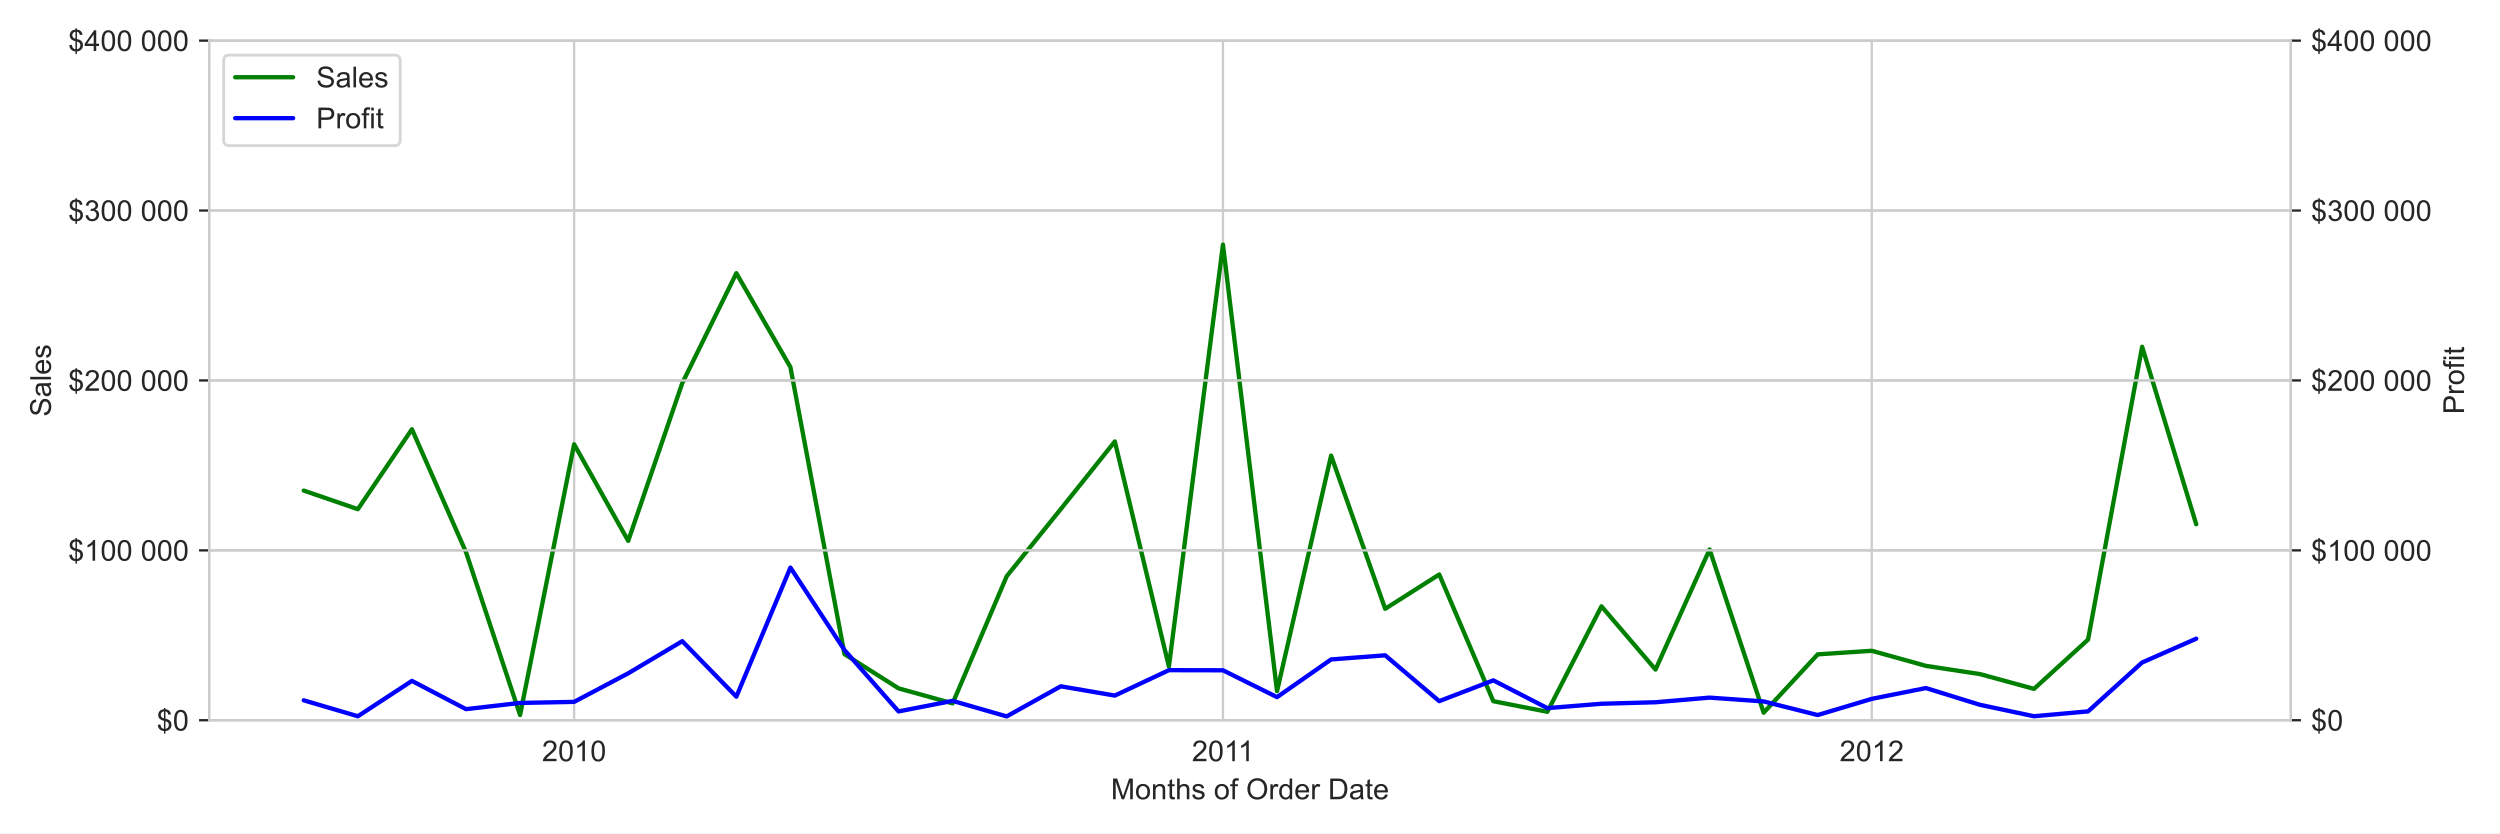
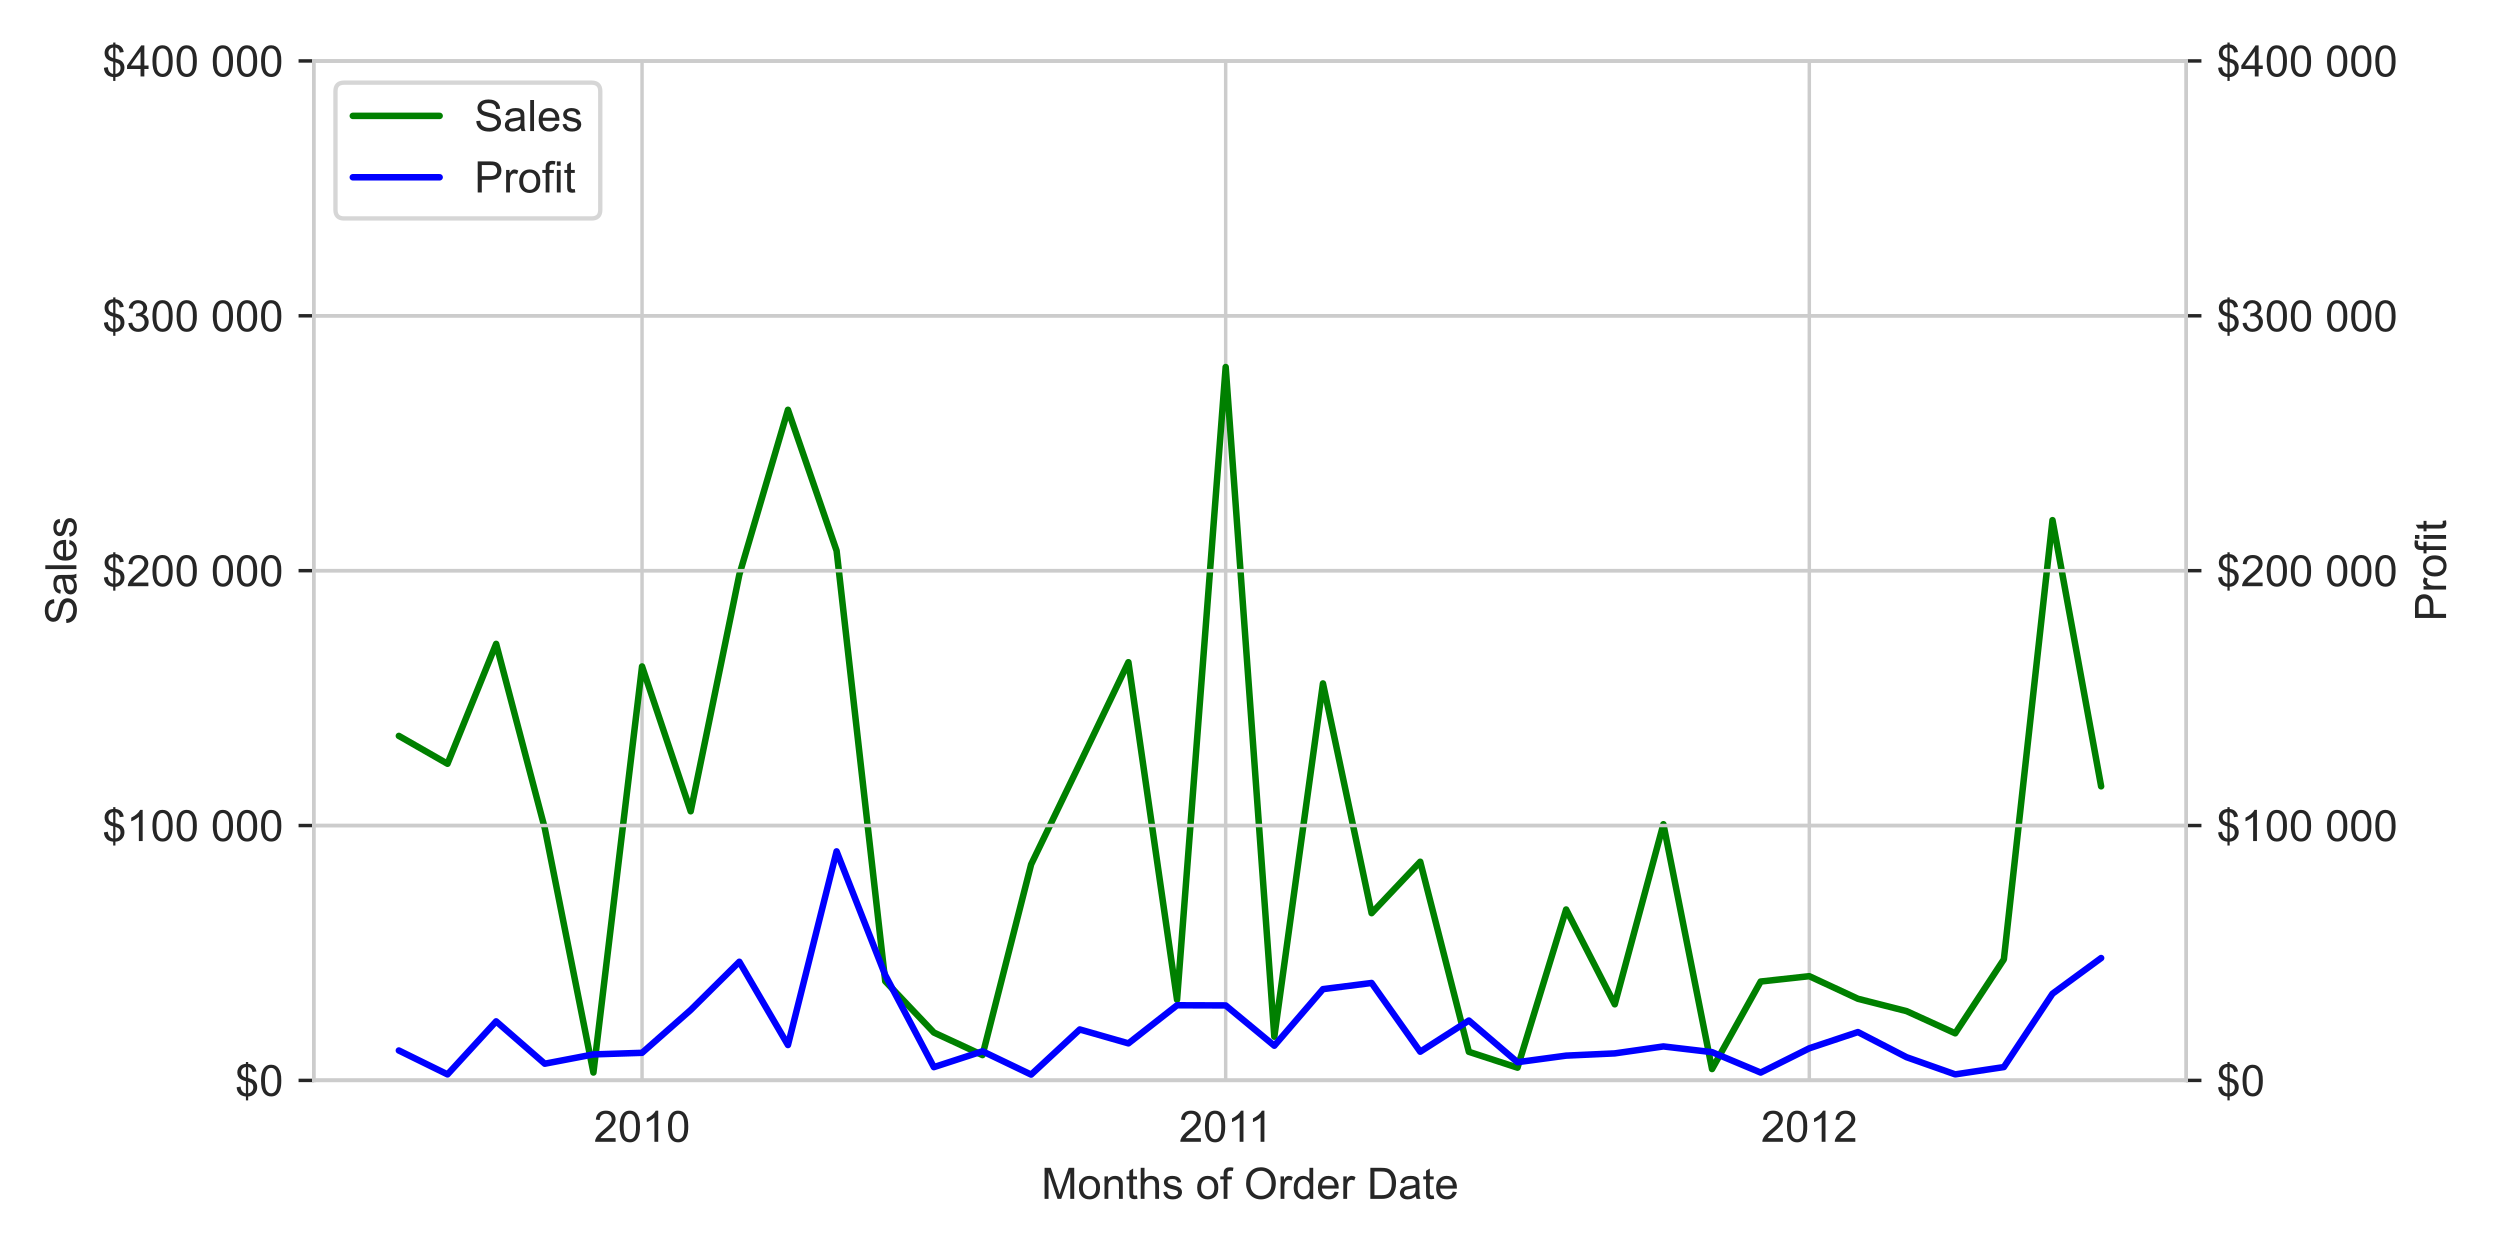
- <svg xmlns="http://www.w3.org/2000/svg" xmlns:xlink="http://www.w3.org/1999/xlink" height="288pt" version="1.1" viewBox="0 0 864 288" width="864pt">
+ <svg xmlns="http://www.w3.org/2000/svg" xmlns:xlink="http://www.w3.org/1999/xlink" height="288pt" version="1.1" viewBox="0 0 576 288" width="576pt">
  <defs>
    <style type="text/css">
*{stroke-linecap:butt;stroke-linejoin:round;}
  </style>
  </defs>
  <g id="figure_1">
    <g id="patch_1">
-       <path d="M 0 288  L 864 288  L 864 0  L 0 0  z " style="fill:#ffffff;" />
+       <path d="M 0 288  L 576 288  L 576 0  L 0 0  z " style="fill:#ffffff;" />
    </g>
    <g id="axes_1">
      <g id="patch_2">
-         <path d="M 72.29 248.92  L 791.71 248.92  L 791.71 14.04  L 72.29 14.04  z " style="fill:#ffffff;" />
+         <path d="M 72.29 248.92  L 503.71 248.92  L 503.71 14.04  L 72.29 14.04  z " style="fill:#ffffff;" />
      </g>
      <g id="matplotlib.axis_1">
        <g id="xtick_1">
          <g id="line2d_1">
-             <path clip-path="url(#p6f7f125be4)" d="M 198.422 248.92  L 198.422 14.04  " style="fill:none;stroke:#cccccc;stroke-linecap:round;stroke-width:0.8;" />
+             <path clip-path="url(#pd1555f19c0)" d="M 147.929 248.92  L 147.929 14.04  " style="fill:none;stroke:#cccccc;stroke-linecap:round;stroke-width:0.8;" />
          </g>
          <g id="text_1">
            <defs>
              <path d="M 50.344 8.453  L 50.344 0  L 3.031 0  Q 2.938 3.172 4.047 6.109  Q 5.859 10.938 9.828 15.625  Q 13.812 20.312 21.344 26.469  Q 33.016 36.031 37.109 41.625  Q 41.219 47.219 41.219 52.203  Q 41.219 57.422 37.469 61  Q 33.734 64.594 27.734 64.594  Q 21.391 64.594 17.578 60.781  Q 13.766 56.984 13.719 50.25  L 4.688 51.172  Q 5.609 61.281 11.656 66.578  Q 17.719 71.875 27.938 71.875  Q 38.234 71.875 44.234 66.156  Q 50.25 60.453 50.25 52  Q 50.25 47.703 48.484 43.547  Q 46.734 39.406 42.656 34.812  Q 38.578 30.219 29.109 22.219  Q 21.188 15.578 18.938 13.203  Q 16.703 10.844 15.234 8.453  z " id="ArialMT-50" />
              <path d="M 4.156 35.297  Q 4.156 48 6.766 55.734  Q 9.375 63.484 14.516 67.672  Q 19.672 71.875 27.484 71.875  Q 33.25 71.875 37.594 69.547  Q 41.938 67.234 44.766 62.859  Q 47.609 58.5 49.219 52.219  Q 50.828 45.953 50.828 35.297  Q 50.828 22.703 48.234 14.969  Q 45.656 7.234 40.5 3  Q 35.359 -1.219 27.484 -1.219  Q 17.141 -1.219 11.234 6.203  Q 4.156 15.141 4.156 35.297  z M 13.188 35.297  Q 13.188 17.672 17.312 11.828  Q 21.438 6 27.484 6  Q 33.547 6 37.672 11.859  Q 41.797 17.719 41.797 35.297  Q 41.797 52.984 37.672 58.781  Q 33.547 64.594 27.391 64.594  Q 21.344 64.594 17.719 59.469  Q 13.188 52.938 13.188 35.297  z " id="ArialMT-48" />
              <path d="M 37.25 0  L 28.469 0  L 28.469 56  Q 25.297 52.984 20.141 49.953  Q 14.984 46.922 10.891 45.406  L 10.891 53.906  Q 18.266 57.375 23.781 62.297  Q 29.297 67.234 31.594 71.875  L 37.25 71.875  z " id="ArialMT-49" />
            </defs>
-             <g style="fill:#262626;" transform="translate(187.3002 263.0778)scale(0.1 -0.1)">
+             <g style="fill:#262626;" transform="translate(136.8067 263.0778)scale(0.1 -0.1)">
              <use xlink:href="#ArialMT-50" />
              <use x="55.615" xlink:href="#ArialMT-48" />
              <use x="111.23" xlink:href="#ArialMT-49" />
              <use x="166.846" xlink:href="#ArialMT-48" />
            </g>
          </g>
        </g>
        <g id="xtick_2">
          <g id="line2d_2">
-             <path clip-path="url(#p6f7f125be4)" d="M 422.657 248.92  L 422.657 14.04  " style="fill:none;stroke:#cccccc;stroke-linecap:round;stroke-width:0.8;" />
+             <path clip-path="url(#pd1555f19c0)" d="M 282.397 248.92  L 282.397 14.04  " style="fill:none;stroke:#cccccc;stroke-linecap:round;stroke-width:0.8;" />
          </g>
          <g id="text_2">
-             <g style="fill:#262626;" transform="translate(411.9038 263.0778)scale(0.1 -0.1)">
+             <g style="fill:#262626;" transform="translate(271.644 263.0778)scale(0.1 -0.1)">
              <use xlink:href="#ArialMT-50" />
              <use x="55.615" xlink:href="#ArialMT-48" />
              <use x="111.23" xlink:href="#ArialMT-49" />
              <use x="159.471" xlink:href="#ArialMT-49" />
            </g>
          </g>
        </g>
        <g id="xtick_3">
          <g id="line2d_3">
-             <path clip-path="url(#p6f7f125be4)" d="M 646.892 248.92  L 646.892 14.04  " style="fill:none;stroke:#cccccc;stroke-linecap:round;stroke-width:0.8;" />
+             <path clip-path="url(#pd1555f19c0)" d="M 416.866 248.92  L 416.866 14.04  " style="fill:none;stroke:#cccccc;stroke-linecap:round;stroke-width:0.8;" />
          </g>
          <g id="text_3">
-             <g style="fill:#262626;" transform="translate(635.7698 263.0778)scale(0.1 -0.1)">
+             <g style="fill:#262626;" transform="translate(405.7438 263.0778)scale(0.1 -0.1)">
              <use xlink:href="#ArialMT-50" />
              <use x="55.615" xlink:href="#ArialMT-48" />
              <use x="111.23" xlink:href="#ArialMT-49" />
              <use x="166.846" xlink:href="#ArialMT-50" />
            </g>
          </g>
        </g>
        <g id="text_4">
          <defs>
            <path d="M 7.422 0  L 7.422 71.578  L 21.688 71.578  L 38.625 20.906  Q 40.969 13.812 42.047 10.297  Q 43.266 14.203 45.844 21.781  L 62.984 71.578  L 75.734 71.578  L 75.734 0  L 66.609 0  L 66.609 59.906  L 45.797 0  L 37.25 0  L 16.547 60.938  L 16.547 0  z " id="ArialMT-77" />
            <path d="M 3.328 25.922  Q 3.328 40.328 11.328 47.266  Q 18.016 53.031 27.641 53.031  Q 38.328 53.031 45.109 46.016  Q 51.906 39.016 51.906 26.656  Q 51.906 16.656 48.906 10.906  Q 45.906 5.172 40.156 2  Q 34.422 -1.172 27.641 -1.172  Q 16.75 -1.172 10.031 5.812  Q 3.328 12.797 3.328 25.922  z M 12.359 25.922  Q 12.359 15.969 16.703 11.016  Q 21.047 6.062 27.641 6.062  Q 34.188 6.062 38.531 11.031  Q 42.875 16.016 42.875 26.219  Q 42.875 35.844 38.5 40.797  Q 34.125 45.75 27.641 45.75  Q 21.047 45.75 16.703 40.812  Q 12.359 35.891 12.359 25.922  z " id="ArialMT-111" />
            <path d="M 6.594 0  L 6.594 51.859  L 14.5 51.859  L 14.5 44.484  Q 20.219 53.031 31 53.031  Q 35.688 53.031 39.625 51.344  Q 43.562 49.656 45.516 46.922  Q 47.469 44.188 48.25 40.438  Q 48.734 37.984 48.734 31.891  L 48.734 0  L 39.938 0  L 39.938 31.547  Q 39.938 36.922 38.906 39.578  Q 37.891 42.234 35.281 43.812  Q 32.672 45.406 29.156 45.406  Q 23.531 45.406 19.453 41.844  Q 15.375 38.281 15.375 28.328  L 15.375 0  z " id="ArialMT-110" />
            <path d="M 25.781 7.859  L 27.047 0.094  Q 23.344 -0.688 20.406 -0.688  Q 15.625 -0.688 12.984 0.828  Q 10.359 2.344 9.281 4.812  Q 8.203 7.281 8.203 15.188  L 8.203 45.016  L 1.766 45.016  L 1.766 51.859  L 8.203 51.859  L 8.203 64.703  L 16.938 69.969  L 16.938 51.859  L 25.781 51.859  L 25.781 45.016  L 16.938 45.016  L 16.938 14.703  Q 16.938 10.938 17.406 9.859  Q 17.875 8.797 18.922 8.156  Q 19.969 7.516 21.922 7.516  Q 23.391 7.516 25.781 7.859  z " id="ArialMT-116" />
            <path d="M 6.594 0  L 6.594 71.578  L 15.375 71.578  L 15.375 45.906  Q 21.531 53.031 30.906 53.031  Q 36.672 53.031 40.922 50.75  Q 45.172 48.484 47 44.484  Q 48.828 40.484 48.828 32.859  L 48.828 0  L 40.047 0  L 40.047 32.859  Q 40.047 39.453 37.188 42.453  Q 34.328 45.453 29.109 45.453  Q 25.203 45.453 21.75 43.422  Q 18.312 41.406 16.844 37.938  Q 15.375 34.469 15.375 28.375  L 15.375 0  z " id="ArialMT-104" />
            <path d="M 3.078 15.484  L 11.766 16.844  Q 12.5 11.625 15.844 8.844  Q 19.188 6.062 25.203 6.062  Q 31.25 6.062 34.172 8.516  Q 37.109 10.984 37.109 14.312  Q 37.109 17.281 34.516 19  Q 32.719 20.172 25.531 21.969  Q 15.875 24.422 12.141 26.203  Q 8.406 27.984 6.469 31.125  Q 4.547 34.281 4.547 38.094  Q 4.547 41.547 6.125 44.5  Q 7.719 47.469 10.453 49.422  Q 12.5 50.922 16.031 51.969  Q 19.578 53.031 23.641 53.031  Q 29.734 53.031 34.344 51.266  Q 38.969 49.516 41.156 46.5  Q 43.359 43.5 44.188 38.484  L 35.594 37.312  Q 35.016 41.312 32.203 43.547  Q 29.391 45.797 24.266 45.797  Q 18.219 45.797 15.625 43.797  Q 13.031 41.797 13.031 39.109  Q 13.031 37.406 14.109 36.031  Q 15.188 34.625 17.484 33.688  Q 18.797 33.203 25.25 31.453  Q 34.578 28.953 38.25 27.359  Q 41.938 25.781 44.031 22.75  Q 46.141 19.734 46.141 15.234  Q 46.141 10.844 43.578 6.953  Q 41.016 3.078 36.172 0.953  Q 31.344 -1.172 25.25 -1.172  Q 15.141 -1.172 9.844 3.031  Q 4.547 7.234 3.078 15.484  z " id="ArialMT-115" />
            <path id="ArialMT-32" />
            <path d="M 8.688 0  L 8.688 45.016  L 0.922 45.016  L 0.922 51.859  L 8.688 51.859  L 8.688 57.375  Q 8.688 62.594 9.625 65.141  Q 10.891 68.562 14.078 70.672  Q 17.281 72.797 23.047 72.797  Q 26.766 72.797 31.25 71.922  L 29.938 64.266  Q 27.203 64.75 24.75 64.75  Q 20.75 64.75 19.094 63.031  Q 17.438 61.328 17.438 56.641  L 17.438 51.859  L 27.547 51.859  L 27.547 45.016  L 17.438 45.016  L 17.438 0  z " id="ArialMT-102" />
            <path d="M 4.828 34.859  Q 4.828 52.688 14.391 62.766  Q 23.969 72.859 39.109 72.859  Q 49.031 72.859 56.984 68.109  Q 64.938 63.375 69.109 54.906  Q 73.297 46.438 73.297 35.688  Q 73.297 24.812 68.891 16.219  Q 64.5 7.625 56.438 3.203  Q 48.391 -1.219 39.062 -1.219  Q 28.953 -1.219 20.984 3.656  Q 13.031 8.547 8.922 16.984  Q 4.828 25.438 4.828 34.859  z M 14.594 34.719  Q 14.594 21.781 21.547 14.328  Q 28.516 6.891 39.016 6.891  Q 49.703 6.891 56.609 14.406  Q 63.531 21.922 63.531 35.75  Q 63.531 44.484 60.578 51  Q 57.625 57.516 51.922 61.109  Q 46.234 64.703 39.156 64.703  Q 29.109 64.703 21.844 57.781  Q 14.594 50.875 14.594 34.719  z " id="ArialMT-79" />
            <path d="M 6.5 0  L 6.5 51.859  L 14.406 51.859  L 14.406 44  Q 17.438 49.516 20 51.266  Q 22.562 53.031 25.641 53.031  Q 30.078 53.031 34.672 50.203  L 31.641 42.047  Q 28.422 43.953 25.203 43.953  Q 22.312 43.953 20.016 42.219  Q 17.719 40.484 16.75 37.406  Q 15.281 32.719 15.281 27.156  L 15.281 0  z " id="ArialMT-114" />
            <path d="M 40.234 0  L 40.234 6.547  Q 35.297 -1.172 25.734 -1.172  Q 19.531 -1.172 14.328 2.25  Q 9.125 5.672 6.266 11.797  Q 3.422 17.922 3.422 25.875  Q 3.422 33.641 6 39.969  Q 8.594 46.297 13.766 49.656  Q 18.953 53.031 25.344 53.031  Q 30.031 53.031 33.688 51.047  Q 37.359 49.078 39.656 45.906  L 39.656 71.578  L 48.391 71.578  L 48.391 0  z M 12.453 25.875  Q 12.453 15.922 16.641 10.984  Q 20.844 6.062 26.562 6.062  Q 32.328 6.062 36.344 10.766  Q 40.375 15.484 40.375 25.141  Q 40.375 35.797 36.266 40.766  Q 32.172 45.75 26.172 45.75  Q 20.312 45.75 16.375 40.969  Q 12.453 36.188 12.453 25.875  z " id="ArialMT-100" />
            <path d="M 42.094 16.703  L 51.172 15.578  Q 49.031 7.625 43.219 3.219  Q 37.406 -1.172 28.375 -1.172  Q 17 -1.172 10.328 5.828  Q 3.656 12.844 3.656 25.484  Q 3.656 38.578 10.391 45.797  Q 17.141 53.031 27.875 53.031  Q 38.281 53.031 44.875 45.953  Q 51.469 38.875 51.469 26.031  Q 51.469 25.25 51.422 23.688  L 12.75 23.688  Q 13.234 15.141 17.578 10.594  Q 21.922 6.062 28.422 6.062  Q 33.25 6.062 36.672 8.594  Q 40.094 11.141 42.094 16.703  z M 13.234 30.906  L 42.188 30.906  Q 41.609 37.453 38.875 40.719  Q 34.672 45.797 27.984 45.797  Q 21.922 45.797 17.797 41.75  Q 13.672 37.703 13.234 30.906  z " id="ArialMT-101" />
            <path d="M 7.719 0  L 7.719 71.578  L 32.375 71.578  Q 40.719 71.578 45.125 70.562  Q 51.266 69.141 55.609 65.438  Q 61.281 60.641 64.078 53.188  Q 66.891 45.75 66.891 36.188  Q 66.891 28.031 64.984 21.734  Q 63.094 15.438 60.109 11.297  Q 57.125 7.172 53.578 4.797  Q 50.047 2.438 45.047 1.219  Q 40.047 0 33.547 0  z M 17.188 8.453  L 32.469 8.453  Q 39.547 8.453 43.578 9.766  Q 47.609 11.078 50 13.484  Q 53.375 16.844 55.25 22.531  Q 57.125 28.219 57.125 36.328  Q 57.125 47.562 53.438 53.594  Q 49.75 59.625 44.484 61.672  Q 40.672 63.141 32.234 63.141  L 17.188 63.141  z " id="ArialMT-68" />
            <path d="M 40.438 6.391  Q 35.547 2.25 31.031 0.531  Q 26.516 -1.172 21.344 -1.172  Q 12.797 -1.172 8.203 3  Q 3.609 7.172 3.609 13.672  Q 3.609 17.484 5.344 20.625  Q 7.078 23.781 9.891 25.688  Q 12.703 27.594 16.219 28.562  Q 18.797 29.25 24.031 29.891  Q 34.672 31.156 39.703 32.906  Q 39.75 34.719 39.75 35.203  Q 39.75 40.578 37.25 42.781  Q 33.891 45.75 27.25 45.75  Q 21.047 45.75 18.094 43.578  Q 15.141 41.406 13.719 35.891  L 5.125 37.062  Q 6.297 42.578 8.984 45.969  Q 11.672 49.359 16.75 51.188  Q 21.828 53.031 28.516 53.031  Q 35.156 53.031 39.297 51.469  Q 43.453 49.906 45.406 47.531  Q 47.359 45.172 48.141 41.547  Q 48.578 39.312 48.578 33.453  L 48.578 21.734  Q 48.578 9.469 49.141 6.219  Q 49.703 2.984 51.375 0  L 42.188 0  Q 40.828 2.734 40.438 6.391  z M 39.703 26.031  Q 34.906 24.078 25.344 22.703  Q 19.922 21.922 17.672 20.938  Q 15.438 19.969 14.203 18.094  Q 12.984 16.219 12.984 13.922  Q 12.984 10.406 15.641 8.062  Q 18.312 5.719 23.438 5.719  Q 28.516 5.719 32.469 7.938  Q 36.422 10.156 38.281 14.016  Q 39.703 17 39.703 22.797  z " id="ArialMT-97" />
          </defs>
-           <g style="fill:#262626;" transform="translate(383.9273 276.2231)scale(0.1 -0.1)">
+           <g style="fill:#262626;" transform="translate(239.9273 276.2231)scale(0.1 -0.1)">
            <use xlink:href="#ArialMT-77" />
            <use x="83.301" xlink:href="#ArialMT-111" />
            <use x="138.916" xlink:href="#ArialMT-110" />
            <use x="194.531" xlink:href="#ArialMT-116" />
            <use x="222.314" xlink:href="#ArialMT-104" />
            <use x="277.93" xlink:href="#ArialMT-115" />
            <use x="327.93" xlink:href="#ArialMT-32" />
            <use x="355.713" xlink:href="#ArialMT-111" />
            <use x="411.328" xlink:href="#ArialMT-102" />
            <use x="439.111" xlink:href="#ArialMT-32" />
            <use x="466.895" xlink:href="#ArialMT-79" />
            <use x="544.678" xlink:href="#ArialMT-114" />
            <use x="577.979" xlink:href="#ArialMT-100" />
            <use x="633.594" xlink:href="#ArialMT-101" />
            <use x="689.209" xlink:href="#ArialMT-114" />
            <use x="722.51" xlink:href="#ArialMT-32" />
            <use x="750.293" xlink:href="#ArialMT-68" />
            <use x="822.51" xlink:href="#ArialMT-97" />
            <use x="878.125" xlink:href="#ArialMT-116" />
            <use x="905.908" xlink:href="#ArialMT-101" />
          </g>
        </g>
      </g>
      <g id="matplotlib.axis_2">
        <g id="ytick_1">
          <g id="line2d_4">
-             <path clip-path="url(#p6f7f125be4)" d="M 72.29 248.92  L 791.71 248.92  " style="fill:none;stroke:#cccccc;stroke-linecap:round;stroke-width:0.8;" />
+             <path clip-path="url(#pd1555f19c0)" d="M 72.29 248.92  L 503.71 248.92  " style="fill:none;stroke:#cccccc;stroke-linecap:round;stroke-width:0.8;" />
          </g>
          <g id="line2d_5">
            <defs>
-               <path d="M 0 0  L -3.5 0  " id="m0814fa5a3f" style="stroke:#262626;stroke-width:0.8;" />
-             </defs>
-             <g>
-               <use style="fill:#262626;stroke:#262626;stroke-width:0.8;" x="72.29" xlink:href="#m0814fa5a3f" y="248.92" />
+               <path d="M 0 0  L -3.5 0  " id="m3a293827e2" style="stroke:#262626;stroke-width:0.8;" />
+             </defs>
+             <g>
+               <use style="fill:#262626;stroke:#262626;stroke-width:0.8;" x="72.29" xlink:href="#m3a293827e2" y="248.92" />
            </g>
          </g>
          <g id="text_5">
            <defs>
              <path d="M 24.906 -10.297  L 24.906 -1.516  Q 18.312 -0.688 14.188 1.438  Q 10.062 3.562 7.047 8.297  Q 4.047 13.031 3.562 19.875  L 12.406 21.531  Q 13.422 14.453 16.016 11.141  Q 19.734 6.453 24.906 5.906  L 24.906 33.891  Q 19.484 34.906 13.812 38.094  Q 9.625 40.438 7.344 44.578  Q 5.078 48.734 5.078 54  Q 5.078 63.375 11.719 69.188  Q 16.156 73.094 24.906 73.969  L 24.906 78.172  L 30.078 78.172  L 30.078 73.969  Q 37.75 73.25 42.234 69.484  Q 48 64.703 49.172 56.344  L 40.094 54.984  Q 39.312 60.156 36.844 62.906  Q 34.375 65.672 30.078 66.547  L 30.078 41.219  Q 36.719 39.547 38.875 38.625  Q 42.969 36.812 45.547 34.219  Q 48.141 31.641 49.531 28.078  Q 50.922 24.516 50.922 20.359  Q 50.922 11.234 45.109 5.125  Q 39.312 -0.984 30.078 -1.422  L 30.078 -10.297  z M 24.906 66.656  Q 19.781 65.875 16.828 62.547  Q 13.875 59.234 13.875 54.688  Q 13.875 50.203 16.375 47.172  Q 18.891 44.141 24.906 42.328  z M 30.078 5.906  Q 35.203 6.547 38.547 10.344  Q 41.891 14.156 41.891 19.781  Q 41.891 24.562 39.516 27.469  Q 37.156 30.375 30.078 32.672  z " id="ArialMT-36" />
            </defs>
            <g style="fill:#262626;" transform="translate(54.16813 252.4989)scale(0.1 -0.1)">
              <use xlink:href="#ArialMT-36" />
              <use x="55.615" xlink:href="#ArialMT-48" />
            </g>
          </g>
        </g>
        <g id="ytick_2">
          <g id="line2d_6">
-             <path clip-path="url(#p6f7f125be4)" d="M 72.29 190.2  L 791.71 190.2  " style="fill:none;stroke:#cccccc;stroke-linecap:round;stroke-width:0.8;" />
+             <path clip-path="url(#pd1555f19c0)" d="M 72.29 190.2  L 503.71 190.2  " style="fill:none;stroke:#cccccc;stroke-linecap:round;stroke-width:0.8;" />
          </g>
          <g id="line2d_7">
            <g>
-               <use style="fill:#262626;stroke:#262626;stroke-width:0.8;" x="72.29" xlink:href="#m0814fa5a3f" y="190.2" />
+               <use style="fill:#262626;stroke:#262626;stroke-width:0.8;" x="72.29" xlink:href="#m3a293827e2" y="190.2" />
            </g>
          </g>
          <g id="text_6">
            <g style="fill:#262626;" transform="translate(23.58531 193.7789)scale(0.1 -0.1)">
              <use xlink:href="#ArialMT-36" />
              <use x="55.615" xlink:href="#ArialMT-49" />
              <use x="111.23" xlink:href="#ArialMT-48" />
              <use x="166.846" xlink:href="#ArialMT-48" />
              <use x="222.461" xlink:href="#ArialMT-32" />
              <use x="250.244" xlink:href="#ArialMT-48" />
              <use x="305.859" xlink:href="#ArialMT-48" />
              <use x="361.475" xlink:href="#ArialMT-48" />
            </g>
          </g>
        </g>
        <g id="ytick_3">
          <g id="line2d_8">
-             <path clip-path="url(#p6f7f125be4)" d="M 72.29 131.48  L 791.71 131.48  " style="fill:none;stroke:#cccccc;stroke-linecap:round;stroke-width:0.8;" />
+             <path clip-path="url(#pd1555f19c0)" d="M 72.29 131.48  L 503.71 131.48  " style="fill:none;stroke:#cccccc;stroke-linecap:round;stroke-width:0.8;" />
          </g>
          <g id="line2d_9">
            <g>
-               <use style="fill:#262626;stroke:#262626;stroke-width:0.8;" x="72.29" xlink:href="#m0814fa5a3f" y="131.48" />
+               <use style="fill:#262626;stroke:#262626;stroke-width:0.8;" x="72.29" xlink:href="#m3a293827e2" y="131.48" />
            </g>
          </g>
          <g id="text_7">
            <g style="fill:#262626;" transform="translate(23.58531 135.0589)scale(0.1 -0.1)">
              <use xlink:href="#ArialMT-36" />
              <use x="55.615" xlink:href="#ArialMT-50" />
              <use x="111.23" xlink:href="#ArialMT-48" />
              <use x="166.846" xlink:href="#ArialMT-48" />
              <use x="222.461" xlink:href="#ArialMT-32" />
              <use x="250.244" xlink:href="#ArialMT-48" />
              <use x="305.859" xlink:href="#ArialMT-48" />
              <use x="361.475" xlink:href="#ArialMT-48" />
            </g>
          </g>
        </g>
        <g id="ytick_4">
          <g id="line2d_10">
-             <path clip-path="url(#p6f7f125be4)" d="M 72.29 72.76  L 791.71 72.76  " style="fill:none;stroke:#cccccc;stroke-linecap:round;stroke-width:0.8;" />
+             <path clip-path="url(#pd1555f19c0)" d="M 72.29 72.76  L 503.71 72.76  " style="fill:none;stroke:#cccccc;stroke-linecap:round;stroke-width:0.8;" />
          </g>
          <g id="line2d_11">
            <g>
-               <use style="fill:#262626;stroke:#262626;stroke-width:0.8;" x="72.29" xlink:href="#m0814fa5a3f" y="72.76" />
+               <use style="fill:#262626;stroke:#262626;stroke-width:0.8;" x="72.29" xlink:href="#m3a293827e2" y="72.76" />
            </g>
          </g>
          <g id="text_8">
            <defs>
              <path d="M 4.203 18.891  L 12.984 20.062  Q 14.5 12.594 18.141 9.297  Q 21.781 6 27 6  Q 33.203 6 37.469 10.297  Q 41.75 14.594 41.75 20.953  Q 41.75 27 37.797 30.922  Q 33.844 34.859 27.734 34.859  Q 25.25 34.859 21.531 33.891  L 22.516 41.609  Q 23.391 41.5 23.922 41.5  Q 29.547 41.5 34.031 44.422  Q 38.531 47.359 38.531 53.469  Q 38.531 58.297 35.25 61.469  Q 31.984 64.656 26.812 64.656  Q 21.688 64.656 18.266 61.422  Q 14.844 58.203 13.875 51.766  L 5.078 53.328  Q 6.688 62.156 12.391 67.016  Q 18.109 71.875 26.609 71.875  Q 32.469 71.875 37.391 69.359  Q 42.328 66.844 44.938 62.5  Q 47.562 58.156 47.562 53.266  Q 47.562 48.641 45.062 44.828  Q 42.578 41.016 37.703 38.766  Q 44.047 37.312 47.562 32.688  Q 51.078 28.078 51.078 21.141  Q 51.078 11.766 44.234 5.25  Q 37.406 -1.266 26.953 -1.266  Q 17.531 -1.266 11.297 4.344  Q 5.078 9.969 4.203 18.891  z " id="ArialMT-51" />
            </defs>
            <g style="fill:#262626;" transform="translate(23.58531 76.33891)scale(0.1 -0.1)">
              <use xlink:href="#ArialMT-36" />
              <use x="55.615" xlink:href="#ArialMT-51" />
              <use x="111.23" xlink:href="#ArialMT-48" />
              <use x="166.846" xlink:href="#ArialMT-48" />
              <use x="222.461" xlink:href="#ArialMT-32" />
              <use x="250.244" xlink:href="#ArialMT-48" />
              <use x="305.859" xlink:href="#ArialMT-48" />
              <use x="361.475" xlink:href="#ArialMT-48" />
            </g>
          </g>
        </g>
        <g id="ytick_5">
          <g id="line2d_12">
-             <path clip-path="url(#p6f7f125be4)" d="M 72.29 14.04  L 791.71 14.04  " style="fill:none;stroke:#cccccc;stroke-linecap:round;stroke-width:0.8;" />
+             <path clip-path="url(#pd1555f19c0)" d="M 72.29 14.04  L 503.71 14.04  " style="fill:none;stroke:#cccccc;stroke-linecap:round;stroke-width:0.8;" />
          </g>
          <g id="line2d_13">
            <g>
-               <use style="fill:#262626;stroke:#262626;stroke-width:0.8;" x="72.29" xlink:href="#m0814fa5a3f" y="14.04" />
+               <use style="fill:#262626;stroke:#262626;stroke-width:0.8;" x="72.29" xlink:href="#m3a293827e2" y="14.04" />
            </g>
          </g>
          <g id="text_9">
            <defs>
              <path d="M 32.328 0  L 32.328 17.141  L 1.266 17.141  L 1.266 25.203  L 33.938 71.578  L 41.109 71.578  L 41.109 25.203  L 50.781 25.203  L 50.781 17.141  L 41.109 17.141  L 41.109 0  z M 32.328 25.203  L 32.328 57.469  L 9.906 25.203  z " id="ArialMT-52" />
            </defs>
            <g style="fill:#262626;" transform="translate(23.58531 17.61891)scale(0.1 -0.1)">
              <use xlink:href="#ArialMT-36" />
              <use x="55.615" xlink:href="#ArialMT-52" />
              <use x="111.23" xlink:href="#ArialMT-48" />
              <use x="166.846" xlink:href="#ArialMT-48" />
              <use x="222.461" xlink:href="#ArialMT-32" />
              <use x="250.244" xlink:href="#ArialMT-48" />
              <use x="305.859" xlink:href="#ArialMT-48" />
              <use x="361.475" xlink:href="#ArialMT-48" />
            </g>
          </g>
        </g>
        <g id="text_10">
          <defs>
            <path d="M 4.5 23  L 13.422 23.781  Q 14.062 18.406 16.375 14.969  Q 18.703 11.531 23.578 9.406  Q 28.469 7.281 34.578 7.281  Q 39.984 7.281 44.141 8.891  Q 48.297 10.5 50.312 13.297  Q 52.344 16.109 52.344 19.438  Q 52.344 22.797 50.391 25.312  Q 48.438 27.828 43.953 29.547  Q 41.062 30.672 31.203 33.031  Q 21.344 35.406 17.391 37.5  Q 12.25 40.188 9.734 44.156  Q 7.234 48.141 7.234 53.078  Q 7.234 58.5 10.297 63.203  Q 13.375 67.922 19.281 70.359  Q 25.203 72.797 32.422 72.797  Q 40.375 72.797 46.453 70.234  Q 52.547 67.672 55.812 62.688  Q 59.078 57.719 59.328 51.422  L 50.25 50.734  Q 49.516 57.516 45.281 60.984  Q 41.062 64.453 32.812 64.453  Q 24.219 64.453 20.281 61.297  Q 16.359 58.156 16.359 53.719  Q 16.359 49.859 19.141 47.359  Q 21.875 44.875 33.422 42.266  Q 44.969 39.656 49.266 37.703  Q 55.516 34.812 58.484 30.391  Q 61.469 25.984 61.469 20.219  Q 61.469 14.5 58.203 9.438  Q 54.938 4.391 48.797 1.578  Q 42.672 -1.219 35.016 -1.219  Q 25.297 -1.219 18.719 1.609  Q 12.156 4.438 8.422 10.125  Q 4.688 15.828 4.5 23  z " id="ArialMT-83" />
            <path d="M 6.391 0  L 6.391 71.578  L 15.188 71.578  L 15.188 0  z " id="ArialMT-108" />
          </defs>
          <g style="fill:#262626;" transform="translate(17.59781 143.987)rotate(-90)scale(0.1 -0.1)">
            <use xlink:href="#ArialMT-83" />
            <use x="66.699" xlink:href="#ArialMT-97" />
            <use x="122.314" xlink:href="#ArialMT-108" />
            <use x="144.531" xlink:href="#ArialMT-101" />
            <use x="200.146" xlink:href="#ArialMT-115" />
          </g>
        </g>
      </g>
      <g id="line2d_14">
-         <path clip-path="url(#p6f7f125be4)" d="M 104.991 169.555  L 123.677 175.971  L 142.363 148.349  L 161.05 190.834  L 179.736 247.111  L 198.422 153.552  L 217.108 186.918  L 235.795 132.414  L 254.481 94.416  L 273.167 126.89  L 291.853 226.071  L 310.539 237.895  L 329.226 243.092  L 347.912 199.154  L 366.598 175.948  L 385.284 152.572  L 403.971 230.343  L 422.657 84.567  L 441.343 238.855  L 460.029 157.464  L 478.716 210.393  L 497.402 198.545  L 516.088 242.337  L 534.774 245.992  L 553.461 209.548  L 572.147 231.395  L 590.833 189.903  L 609.519 246.307  L 628.205 226.144  L 646.892 224.913  L 665.578 230.119  L 684.264 232.967  L 702.95 238.074  L 721.637 221.031  L 740.323 119.845  L 759.009 181.169  " style="fill:none;stroke:#008000;stroke-linecap:round;stroke-width:1.5;" />
+         <path clip-path="url(#pd1555f19c0)" d="M 91.9 169.555  L 103.106 175.971  L 114.311 148.349  L 125.517 190.834  L 136.723 247.111  L 147.929 153.552  L 159.134 186.918  L 170.34 132.414  L 181.546 94.416  L 192.751 126.89  L 203.957 226.071  L 215.163 237.895  L 226.369 243.092  L 237.574 199.154  L 248.78 175.948  L 259.986 152.572  L 271.191 230.343  L 282.397 84.567  L 293.603 238.855  L 304.809 157.464  L 316.014 210.393  L 327.22 198.545  L 338.426 242.337  L 349.631 245.992  L 360.837 209.548  L 372.043 231.395  L 383.249 189.903  L 394.454 246.307  L 405.66 226.144  L 416.866 224.913  L 428.071 230.119  L 439.277 232.967  L 450.483 238.074  L 461.689 221.031  L 472.894 119.845  L 484.1 181.169  " style="fill:none;stroke:#008000;stroke-linecap:round;stroke-width:1.5;" />
      </g>
      <g id="patch_3">
        <path d="M 72.29 248.92  L 72.29 14.04  " style="fill:none;stroke:#cccccc;stroke-linecap:square;stroke-linejoin:miter;stroke-width:0.8;" />
      </g>
      <g id="patch_4">
-         <path d="M 791.71 248.92  L 791.71 14.04  " style="fill:none;stroke:#cccccc;stroke-linecap:square;stroke-linejoin:miter;stroke-width:0.8;" />
+         <path d="M 503.71 248.92  L 503.71 14.04  " style="fill:none;stroke:#cccccc;stroke-linecap:square;stroke-linejoin:miter;stroke-width:0.8;" />
      </g>
      <g id="patch_5">
-         <path d="M 72.29 248.92  L 791.71 248.92  " style="fill:none;stroke:#cccccc;stroke-linecap:square;stroke-linejoin:miter;stroke-width:0.8;" />
+         <path d="M 72.29 248.92  L 503.71 248.92  " style="fill:none;stroke:#cccccc;stroke-linecap:square;stroke-linejoin:miter;stroke-width:0.8;" />
      </g>
      <g id="patch_6">
-         <path d="M 72.29 14.04  L 791.71 14.04  " style="fill:none;stroke:#cccccc;stroke-linecap:square;stroke-linejoin:miter;stroke-width:0.8;" />
+         <path d="M 72.29 14.04  L 503.71 14.04  " style="fill:none;stroke:#cccccc;stroke-linecap:square;stroke-linejoin:miter;stroke-width:0.8;" />
      </g>
      <g id="legend_1">
        <g id="patch_7">
          <path d="M 79.29 50.331  L 136.304 50.331  Q 138.304 50.331 138.304 48.331  L 138.304 21.04  Q 138.304 19.04 136.304 19.04  L 79.29 19.04  Q 77.29 19.04 77.29 21.04  L 77.29 48.331  Q 77.29 50.331 79.29 50.331  z " style="fill:#ffffff;opacity:0.8;stroke:#cccccc;stroke-linejoin:miter;" />
        </g>
        <g id="line2d_15">
          <path d="M 81.29 26.698  L 101.29 26.698  " style="fill:none;stroke:#008000;stroke-linecap:round;stroke-width:1.5;" />
        </g>
        <g id="line2d_16" />
        <g id="text_11">
          <g style="fill:#262626;" transform="translate(109.29 30.19781)scale(0.1 -0.1)">
            <use xlink:href="#ArialMT-83" />
            <use x="66.699" xlink:href="#ArialMT-97" />
            <use x="122.314" xlink:href="#ArialMT-108" />
            <use x="144.531" xlink:href="#ArialMT-101" />
            <use x="200.146" xlink:href="#ArialMT-115" />
          </g>
        </g>
        <g id="line2d_17">
          <path d="M 81.29 40.843  L 101.29 40.843  " style="fill:none;stroke:#0000ff;stroke-linecap:round;stroke-width:1.5;" />
        </g>
        <g id="line2d_18" />
        <g id="text_12">
          <defs>
            <path d="M 7.719 0  L 7.719 71.578  L 34.719 71.578  Q 41.844 71.578 45.609 70.906  Q 50.875 70.016 54.438 67.547  Q 58.016 65.094 60.188 60.641  Q 62.359 56.203 62.359 50.875  Q 62.359 41.75 56.547 35.422  Q 50.734 29.109 35.547 29.109  L 17.188 29.109  L 17.188 0  z M 17.188 37.547  L 35.688 37.547  Q 44.875 37.547 48.734 40.969  Q 52.594 44.391 52.594 50.594  Q 52.594 55.078 50.312 58.266  Q 48.047 61.469 44.344 62.5  Q 41.938 63.141 35.5 63.141  L 17.188 63.141  z " id="ArialMT-80" />
            <path d="M 6.641 61.469  L 6.641 71.578  L 15.438 71.578  L 15.438 61.469  z M 6.641 0  L 6.641 51.859  L 15.438 51.859  L 15.438 0  z " id="ArialMT-105" />
          </defs>
          <g style="fill:#262626;" transform="translate(109.29 44.34313)scale(0.1 -0.1)">
            <use xlink:href="#ArialMT-80" />
            <use x="66.699" xlink:href="#ArialMT-114" />
            <use x="100" xlink:href="#ArialMT-111" />
            <use x="155.615" xlink:href="#ArialMT-102" />
            <use x="183.398" xlink:href="#ArialMT-105" />
            <use x="205.615" xlink:href="#ArialMT-116" />
          </g>
        </g>
      </g>
    </g>
    <g id="axes_2">
      <g id="matplotlib.axis_3">
        <g id="ytick_6">
          <g id="line2d_19">
-             <path clip-path="url(#p6f7f125be4)" d="M 72.29 248.92  L 791.71 248.92  " style="fill:none;stroke:#cccccc;stroke-linecap:round;stroke-width:0.8;" />
+             <path clip-path="url(#pd1555f19c0)" d="M 72.29 248.92  L 503.71 248.92  " style="fill:none;stroke:#cccccc;stroke-linecap:round;stroke-width:0.8;" />
          </g>
          <g id="line2d_20">
            <defs>
-               <path d="M 0 0  L 3.5 0  " id="medbe2b5e7f" style="stroke:#262626;stroke-width:0.8;" />
-             </defs>
-             <g>
-               <use style="fill:#262626;stroke:#262626;stroke-width:0.8;" x="791.71" xlink:href="#medbe2b5e7f" y="248.92" />
+               <path d="M 0 0  L 3.5 0  " id="m99cbba0ade" style="stroke:#262626;stroke-width:0.8;" />
+             </defs>
+             <g>
+               <use style="fill:#262626;stroke:#262626;stroke-width:0.8;" x="503.71" xlink:href="#m99cbba0ade" y="248.92" />
            </g>
          </g>
          <g id="text_13">
-             <g style="fill:#262626;" transform="translate(798.71 252.4989)scale(0.1 -0.1)">
+             <g style="fill:#262626;" transform="translate(510.71 252.4989)scale(0.1 -0.1)">
              <use xlink:href="#ArialMT-36" />
              <use x="55.615" xlink:href="#ArialMT-48" />
            </g>
          </g>
        </g>
        <g id="ytick_7">
          <g id="line2d_21">
-             <path clip-path="url(#p6f7f125be4)" d="M 72.29 190.2  L 791.71 190.2  " style="fill:none;stroke:#cccccc;stroke-linecap:round;stroke-width:0.8;" />
+             <path clip-path="url(#pd1555f19c0)" d="M 72.29 190.2  L 503.71 190.2  " style="fill:none;stroke:#cccccc;stroke-linecap:round;stroke-width:0.8;" />
          </g>
          <g id="line2d_22">
            <g>
-               <use style="fill:#262626;stroke:#262626;stroke-width:0.8;" x="791.71" xlink:href="#medbe2b5e7f" y="190.2" />
+               <use style="fill:#262626;stroke:#262626;stroke-width:0.8;" x="503.71" xlink:href="#m99cbba0ade" y="190.2" />
            </g>
          </g>
          <g id="text_14">
-             <g style="fill:#262626;" transform="translate(798.71 193.7789)scale(0.1 -0.1)">
+             <g style="fill:#262626;" transform="translate(510.71 193.7789)scale(0.1 -0.1)">
              <use xlink:href="#ArialMT-36" />
              <use x="55.615" xlink:href="#ArialMT-49" />
              <use x="111.23" xlink:href="#ArialMT-48" />
              <use x="166.846" xlink:href="#ArialMT-48" />
              <use x="222.461" xlink:href="#ArialMT-32" />
              <use x="250.244" xlink:href="#ArialMT-48" />
              <use x="305.859" xlink:href="#ArialMT-48" />
              <use x="361.475" xlink:href="#ArialMT-48" />
            </g>
          </g>
        </g>
        <g id="ytick_8">
          <g id="line2d_23">
-             <path clip-path="url(#p6f7f125be4)" d="M 72.29 131.48  L 791.71 131.48  " style="fill:none;stroke:#cccccc;stroke-linecap:round;stroke-width:0.8;" />
+             <path clip-path="url(#pd1555f19c0)" d="M 72.29 131.48  L 503.71 131.48  " style="fill:none;stroke:#cccccc;stroke-linecap:round;stroke-width:0.8;" />
          </g>
          <g id="line2d_24">
            <g>
-               <use style="fill:#262626;stroke:#262626;stroke-width:0.8;" x="791.71" xlink:href="#medbe2b5e7f" y="131.48" />
+               <use style="fill:#262626;stroke:#262626;stroke-width:0.8;" x="503.71" xlink:href="#m99cbba0ade" y="131.48" />
            </g>
          </g>
          <g id="text_15">
-             <g style="fill:#262626;" transform="translate(798.71 135.0589)scale(0.1 -0.1)">
+             <g style="fill:#262626;" transform="translate(510.71 135.0589)scale(0.1 -0.1)">
              <use xlink:href="#ArialMT-36" />
              <use x="55.615" xlink:href="#ArialMT-50" />
              <use x="111.23" xlink:href="#ArialMT-48" />
              <use x="166.846" xlink:href="#ArialMT-48" />
              <use x="222.461" xlink:href="#ArialMT-32" />
              <use x="250.244" xlink:href="#ArialMT-48" />
              <use x="305.859" xlink:href="#ArialMT-48" />
              <use x="361.475" xlink:href="#ArialMT-48" />
            </g>
          </g>
        </g>
        <g id="ytick_9">
          <g id="line2d_25">
-             <path clip-path="url(#p6f7f125be4)" d="M 72.29 72.76  L 791.71 72.76  " style="fill:none;stroke:#cccccc;stroke-linecap:round;stroke-width:0.8;" />
+             <path clip-path="url(#pd1555f19c0)" d="M 72.29 72.76  L 503.71 72.76  " style="fill:none;stroke:#cccccc;stroke-linecap:round;stroke-width:0.8;" />
          </g>
          <g id="line2d_26">
            <g>
-               <use style="fill:#262626;stroke:#262626;stroke-width:0.8;" x="791.71" xlink:href="#medbe2b5e7f" y="72.76" />
+               <use style="fill:#262626;stroke:#262626;stroke-width:0.8;" x="503.71" xlink:href="#m99cbba0ade" y="72.76" />
            </g>
          </g>
          <g id="text_16">
-             <g style="fill:#262626;" transform="translate(798.71 76.33891)scale(0.1 -0.1)">
+             <g style="fill:#262626;" transform="translate(510.71 76.33891)scale(0.1 -0.1)">
              <use xlink:href="#ArialMT-36" />
              <use x="55.615" xlink:href="#ArialMT-51" />
              <use x="111.23" xlink:href="#ArialMT-48" />
              <use x="166.846" xlink:href="#ArialMT-48" />
              <use x="222.461" xlink:href="#ArialMT-32" />
              <use x="250.244" xlink:href="#ArialMT-48" />
              <use x="305.859" xlink:href="#ArialMT-48" />
              <use x="361.475" xlink:href="#ArialMT-48" />
            </g>
          </g>
        </g>
        <g id="ytick_10">
          <g id="line2d_27">
-             <path clip-path="url(#p6f7f125be4)" d="M 72.29 14.04  L 791.71 14.04  " style="fill:none;stroke:#cccccc;stroke-linecap:round;stroke-width:0.8;" />
+             <path clip-path="url(#pd1555f19c0)" d="M 72.29 14.04  L 503.71 14.04  " style="fill:none;stroke:#cccccc;stroke-linecap:round;stroke-width:0.8;" />
          </g>
          <g id="line2d_28">
            <g>
-               <use style="fill:#262626;stroke:#262626;stroke-width:0.8;" x="791.71" xlink:href="#medbe2b5e7f" y="14.04" />
+               <use style="fill:#262626;stroke:#262626;stroke-width:0.8;" x="503.71" xlink:href="#m99cbba0ade" y="14.04" />
            </g>
          </g>
          <g id="text_17">
-             <g style="fill:#262626;" transform="translate(798.71 17.61891)scale(0.1 -0.1)">
+             <g style="fill:#262626;" transform="translate(510.71 17.61891)scale(0.1 -0.1)">
              <use xlink:href="#ArialMT-36" />
              <use x="55.615" xlink:href="#ArialMT-52" />
              <use x="111.23" xlink:href="#ArialMT-48" />
              <use x="166.846" xlink:href="#ArialMT-48" />
              <use x="222.461" xlink:href="#ArialMT-32" />
              <use x="250.244" xlink:href="#ArialMT-48" />
              <use x="305.859" xlink:href="#ArialMT-48" />
              <use x="361.475" xlink:href="#ArialMT-48" />
            </g>
          </g>
        </g>
        <g id="text_18">
-           <g style="fill:#262626;" transform="translate(851.5725 143.1495)rotate(-90)scale(0.1 -0.1)">
+           <g style="fill:#262626;" transform="translate(563.5725 143.1495)rotate(-90)scale(0.1 -0.1)">
            <use xlink:href="#ArialMT-80" />
            <use x="66.699" xlink:href="#ArialMT-114" />
            <use x="100" xlink:href="#ArialMT-111" />
            <use x="155.615" xlink:href="#ArialMT-102" />
            <use x="183.398" xlink:href="#ArialMT-105" />
            <use x="205.615" xlink:href="#ArialMT-116" />
          </g>
        </g>
      </g>
      <g id="line2d_29">
-         <path clip-path="url(#p6f7f125be4)" d="M 104.991 242.036  L 123.677 247.539  L 142.363 235.319  L 161.05 245.079  L 179.736 242.936  L 198.422 242.569  L 217.108 232.694  L 235.795 221.59  L 254.481 240.771  L 273.167 196.158  L 291.853 224.662  L 310.539 245.868  L 329.226 242.218  L 347.912 247.587  L 366.598 237.186  L 385.284 240.392  L 403.971 231.611  L 422.657 231.65  L 441.343 240.93  L 460.029 227.898  L 478.716 226.478  L 497.402 242.314  L 516.088 235.131  L 534.774 244.731  L 553.461 243.217  L 572.147 242.7  L 590.833 241.098  L 609.519 242.415  L 628.205 247.12  L 646.892 241.527  L 665.578 237.788  L 684.264 243.581  L 702.95 247.535  L 721.637 245.853  L 740.323 228.952  L 759.009 220.734  " style="fill:none;stroke:#0000ff;stroke-linecap:round;stroke-width:1.5;" />
+         <path clip-path="url(#pd1555f19c0)" d="M 91.9 242.036  L 103.106 247.539  L 114.311 235.319  L 125.517 245.079  L 136.723 242.936  L 147.929 242.569  L 159.134 232.694  L 170.34 221.59  L 181.546 240.771  L 192.751 196.158  L 203.957 224.662  L 215.163 245.868  L 226.369 242.218  L 237.574 247.587  L 248.78 237.186  L 259.986 240.392  L 271.191 231.611  L 282.397 231.65  L 293.603 240.93  L 304.809 227.898  L 316.014 226.478  L 327.22 242.314  L 338.426 235.131  L 349.631 244.731  L 360.837 243.217  L 372.043 242.7  L 383.249 241.098  L 394.454 242.415  L 405.66 247.12  L 416.866 241.527  L 428.071 237.788  L 439.277 243.581  L 450.483 247.535  L 461.689 245.853  L 472.894 228.952  L 484.1 220.734  " style="fill:none;stroke:#0000ff;stroke-linecap:round;stroke-width:1.5;" />
      </g>
      <g id="patch_8">
        <path d="M 72.29 248.92  L 72.29 14.04  " style="fill:none;stroke:#cccccc;stroke-linecap:square;stroke-linejoin:miter;stroke-width:0.8;" />
      </g>
      <g id="patch_9">
-         <path d="M 791.71 248.92  L 791.71 14.04  " style="fill:none;stroke:#cccccc;stroke-linecap:square;stroke-linejoin:miter;stroke-width:0.8;" />
+         <path d="M 503.71 248.92  L 503.71 14.04  " style="fill:none;stroke:#cccccc;stroke-linecap:square;stroke-linejoin:miter;stroke-width:0.8;" />
      </g>
      <g id="patch_10">
-         <path d="M 72.29 248.92  L 791.71 248.92  " style="fill:none;stroke:#cccccc;stroke-linecap:square;stroke-linejoin:miter;stroke-width:0.8;" />
+         <path d="M 72.29 248.92  L 503.71 248.92  " style="fill:none;stroke:#cccccc;stroke-linecap:square;stroke-linejoin:miter;stroke-width:0.8;" />
      </g>
      <g id="patch_11">
-         <path d="M 72.29 14.04  L 791.71 14.04  " style="fill:none;stroke:#cccccc;stroke-linecap:square;stroke-linejoin:miter;stroke-width:0.8;" />
+         <path d="M 72.29 14.04  L 503.71 14.04  " style="fill:none;stroke:#cccccc;stroke-linecap:square;stroke-linejoin:miter;stroke-width:0.8;" />
      </g>
    </g>
  </g>
  <defs>
-     <clipPath id="p6f7f125be4">
-       <rect height="234.88" width="719.42" x="72.29" y="14.04" />
+     <clipPath id="pd1555f19c0">
+       <rect height="234.88" width="431.42" x="72.29" y="14.04" />
    </clipPath>
  </defs>
</svg>
